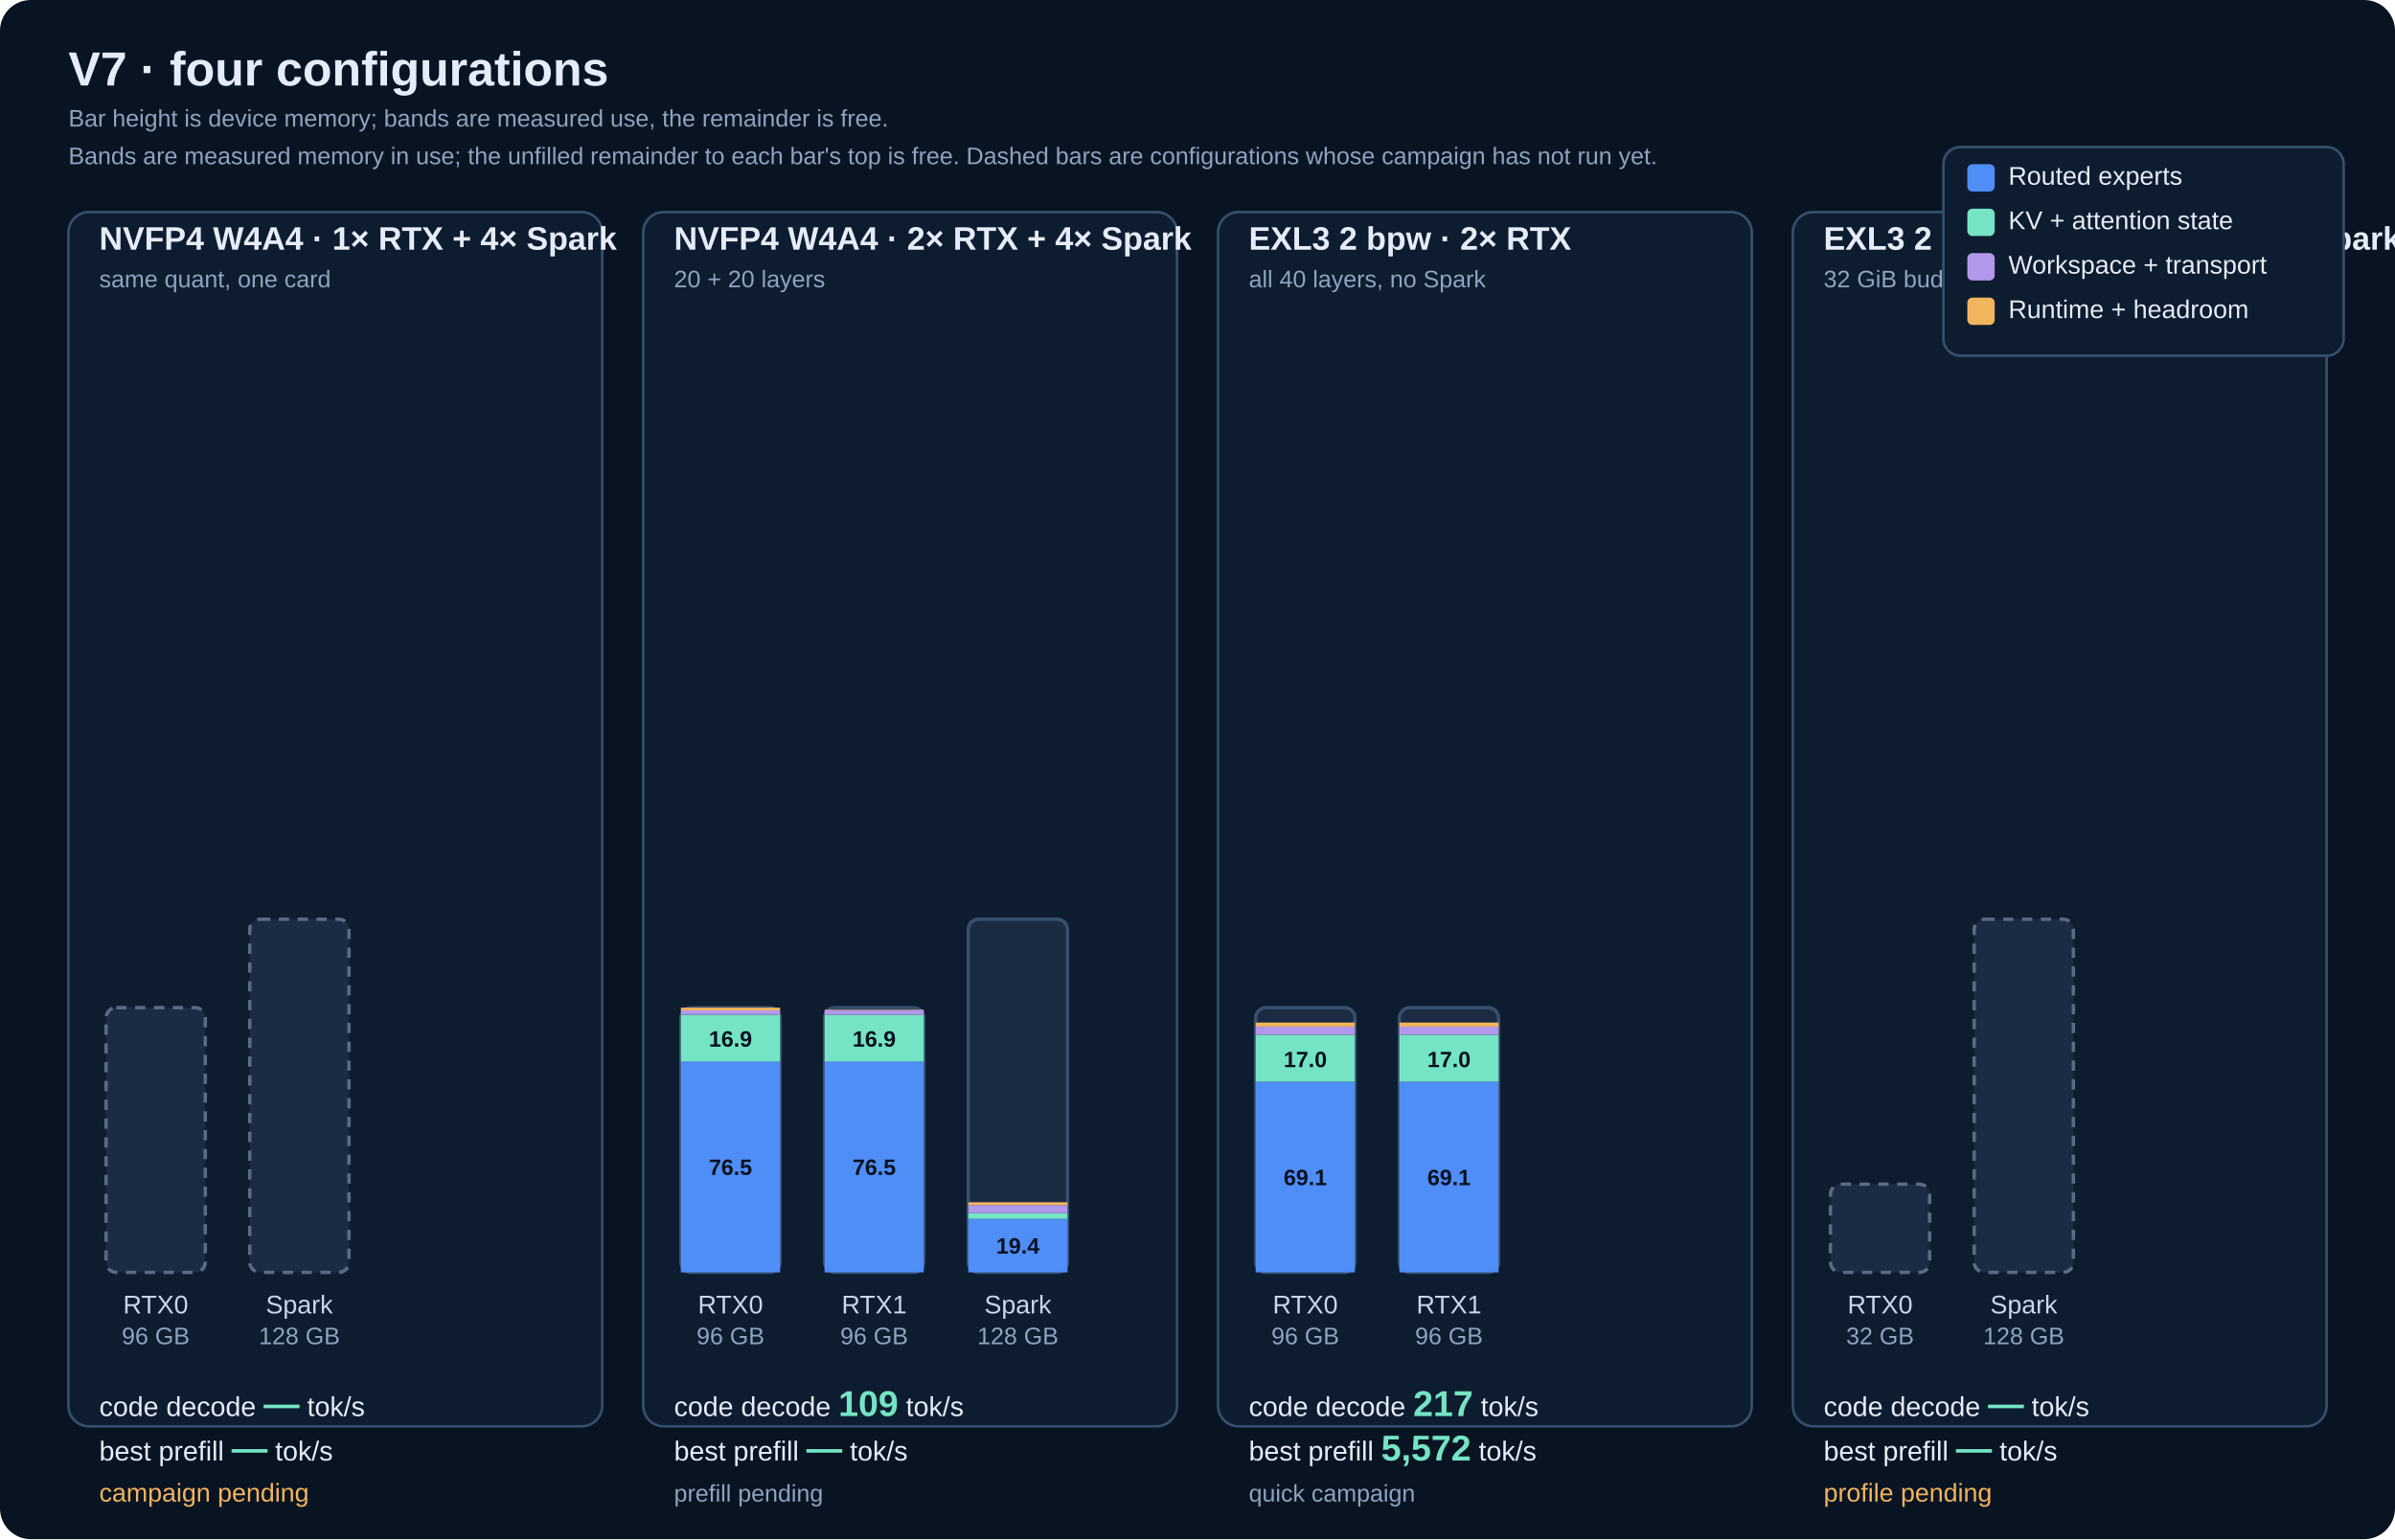
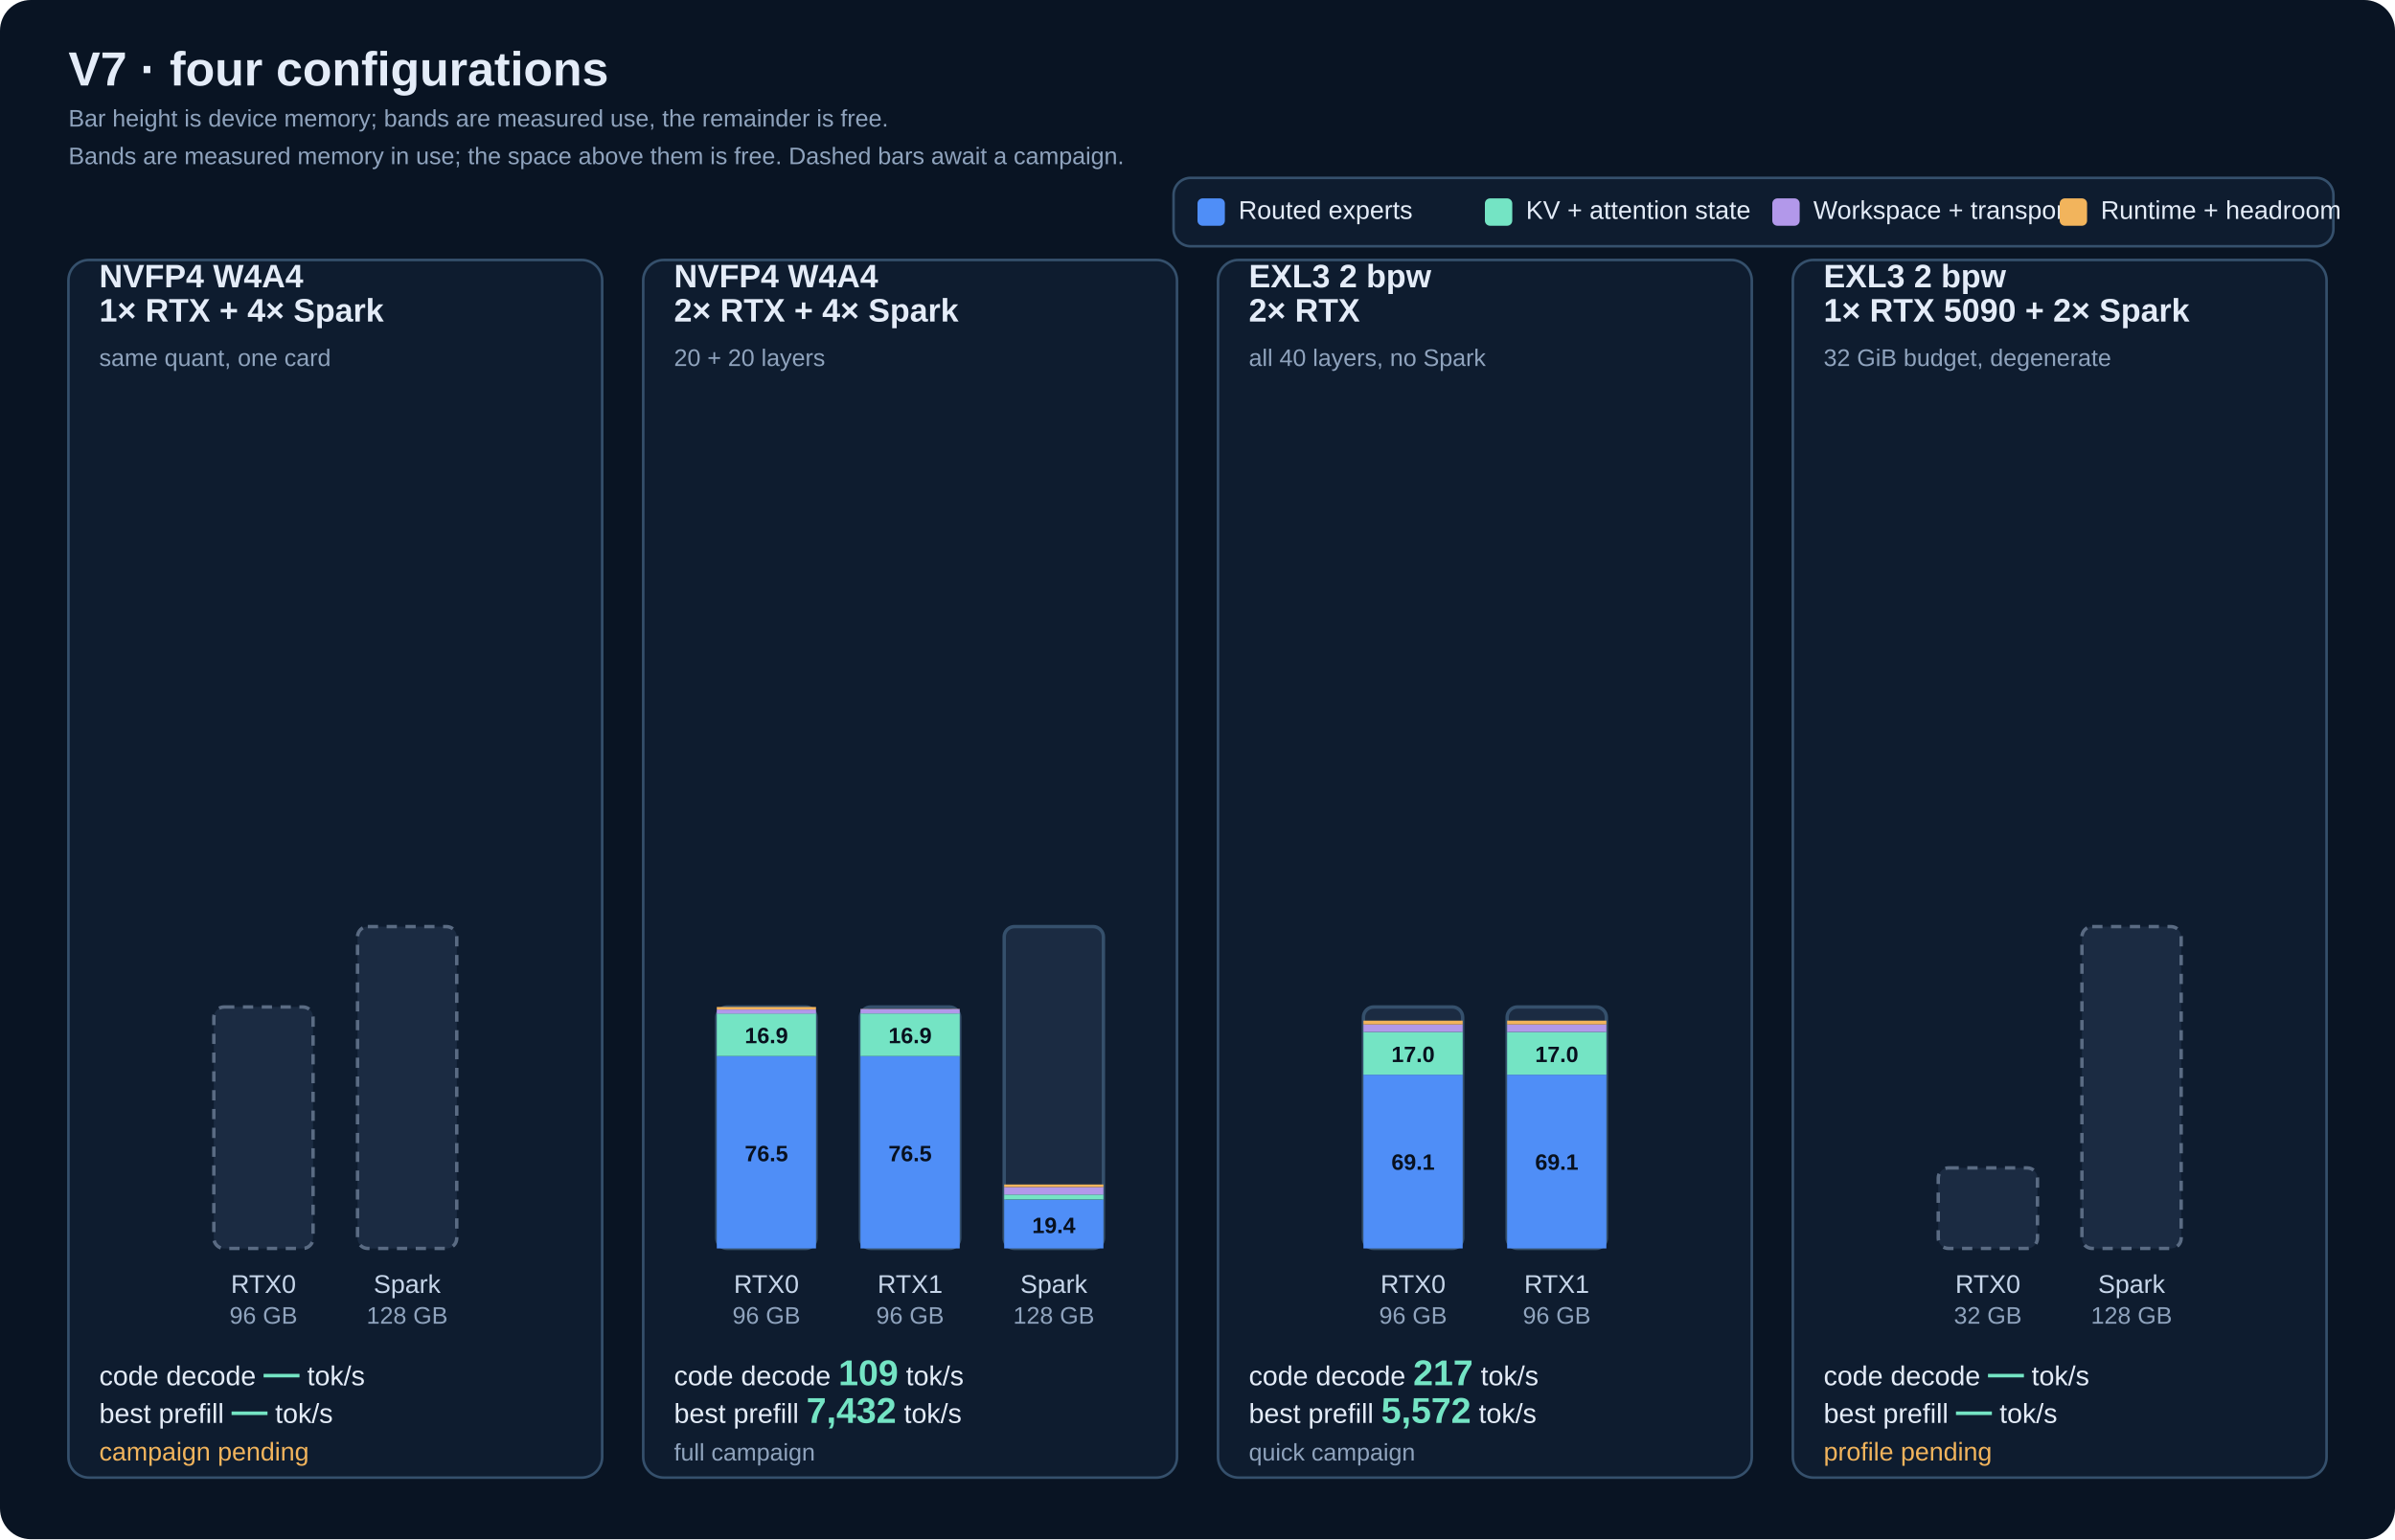
<svg xmlns="http://www.w3.org/2000/svg" width="1400" height="900" viewBox="0 0 1400 900" role="img" aria-labelledby="title desc">
  <defs>
    <style>
text{font-family:Arial,Helvetica,sans-serif;fill:#e4ecf8}
.title{font-size:28px;font-weight:700}
.panel{font-size:19px;font-weight:700}
.sub{font-size:14px;fill:#8fa3bd}
.device{font-size:15px;fill:#c7d6ea}
.band{font-size:13px;fill:#08111f;font-weight:700}
.speed{font-size:16px}
.speedbig{font-size:21px;font-weight:700;fill:#74e4c4}
.legend{font-size:15px}
.pending{font-size:15px;fill:#f2b45c}
</style>
  </defs>
  <rect width="1400" height="900" rx="18" fill="#091423" />
  <text x="40" y="50" class="title">V7 · four configurations</text>
  <text x="40" y="74" class="sub">Bar height is device memory; bands are measured use, the remainder is free.</text>
-   <text x="40" y="96" class="sub">Bands are measured memory in use; the unfilled remainder to each bar's top is free. Dashed bars are configurations whose campaign has not run yet.</text>
-   <rect x="40" y="124" width="312" height="710" rx="12" fill="#0e1c2f" stroke="#35506c" stroke-width="1.5" />
-   <text x="58" y="146" class="panel">NVFP4 W4A4 · 1× RTX + 4× Spark</text>
-   <text x="58" y="168" class="sub">same quant, one card</text>
-   <rect x="62.0" y="589.2" width="58" height="154.8" rx="6" fill="#1b2b42" stroke="#5a6b83" stroke-width="2" stroke-dasharray="6 5" />
-   <text x="91" y="768" class="device" text-anchor="middle">RTX0</text>
-   <text x="91" y="786" class="sub" text-anchor="middle">96 GB</text>
-   <rect x="146.0" y="537.5" width="58" height="206.5" rx="6" fill="#1b2b42" stroke="#5a6b83" stroke-width="2" stroke-dasharray="6 5" />
-   <text x="175" y="768" class="device" text-anchor="middle">Spark</text>
-   <text x="175" y="786" class="sub" text-anchor="middle">128 GB</text>
-   <text x="58" y="828" class="speed">code decode <tspan class="speedbig">—</tspan> tok/s</text>
-   <text x="58" y="854" class="speed">best prefill <tspan class="speedbig">—</tspan> tok/s</text>
-   <text x="58" y="878" class="pending">campaign pending</text>
-   <rect x="376" y="124" width="312" height="710" rx="12" fill="#0e1c2f" stroke="#35506c" stroke-width="1.5" />
-   <text x="394" y="146" class="panel">NVFP4 W4A4 · 2× RTX + 4× Spark</text>
-   <text x="394" y="168" class="sub">20 + 20 layers</text>
-   <rect x="398.0" y="589.2" width="58" height="154.8" rx="6" fill="#1b2b42" stroke="#35506c" stroke-width="2" />
-   <rect x="398.0" y="620.6" width="58" height="123.4" fill="#4f8ef7" />
-   <text x="427" y="687" class="band" text-anchor="middle">76.5</text>
-   <rect x="398.0" y="593.4" width="58" height="27.3" fill="#74e4c4" />
-   <text x="427" y="612" class="band" text-anchor="middle">16.9</text>
-   <rect x="398.0" y="590.8" width="58" height="2.6" fill="#b298ea" />
-   <rect x="398.0" y="589.2" width="58" height="1.6" fill="#f2b45c" />
-   <text x="427" y="768" class="device" text-anchor="middle">RTX0</text>
-   <text x="427" y="786" class="sub" text-anchor="middle">96 GB</text>
-   <rect x="482.0" y="589.2" width="58" height="154.8" rx="6" fill="#1b2b42" stroke="#35506c" stroke-width="2" />
-   <rect x="482.0" y="620.6" width="58" height="123.4" fill="#4f8ef7" />
-   <text x="511" y="687" class="band" text-anchor="middle">76.5</text>
-   <rect x="482.0" y="593.4" width="58" height="27.3" fill="#74e4c4" />
-   <text x="511" y="612" class="band" text-anchor="middle">16.9</text>
-   <rect x="482.0" y="590.5" width="58" height="2.9" fill="#b298ea" />
-   <rect x="482.0" y="590.3" width="58" height="0.2" fill="#f2b45c" />
-   <text x="511" y="768" class="device" text-anchor="middle">RTX1</text>
-   <text x="511" y="786" class="sub" text-anchor="middle">96 GB</text>
-   <rect x="566.0" y="537.5" width="58" height="206.5" rx="6" fill="#1b2b42" stroke="#35506c" stroke-width="2" />
-   <rect x="566.0" y="712.7" width="58" height="31.3" fill="#4f8ef7" />
-   <text x="595" y="733" class="band" text-anchor="middle">19.4</text>
-   <rect x="566.0" y="709.5" width="58" height="3.2" fill="#74e4c4" />
-   <rect x="566.0" y="704.6" width="58" height="4.8" fill="#b298ea" />
-   <rect x="566.0" y="703.0" width="58" height="1.6" fill="#f2b45c" />
-   <text x="595" y="768" class="device" text-anchor="middle">Spark</text>
-   <text x="595" y="786" class="sub" text-anchor="middle">128 GB</text>
-   <text x="394" y="828" class="speed">code decode <tspan class="speedbig">109</tspan> tok/s</text>
-   <text x="394" y="854" class="speed">best prefill <tspan class="speedbig">—</tspan> tok/s</text>
-   <text x="394" y="878" class="sub">prefill pending</text>
-   <rect x="712" y="124" width="312" height="710" rx="12" fill="#0e1c2f" stroke="#35506c" stroke-width="1.5" />
-   <text x="730" y="146" class="panel">EXL3 2 bpw · 2× RTX</text>
-   <text x="730" y="168" class="sub">all 40 layers, no Spark</text>
-   <rect x="734.0" y="589.2" width="58" height="154.8" rx="6" fill="#1b2b42" stroke="#35506c" stroke-width="2" />
-   <rect x="734.0" y="632.5" width="58" height="111.5" fill="#4f8ef7" />
-   <text x="763" y="693" class="band" text-anchor="middle">69.1</text>
-   <rect x="734.0" y="605.1" width="58" height="27.4" fill="#74e4c4" />
-   <text x="763" y="624" class="band" text-anchor="middle">17.0</text>
-   <rect x="734.0" y="600.3" width="58" height="4.8" fill="#b298ea" />
-   <rect x="734.0" y="597.9" width="58" height="2.4" fill="#f2b45c" />
-   <text x="763" y="768" class="device" text-anchor="middle">RTX0</text>
-   <text x="763" y="786" class="sub" text-anchor="middle">96 GB</text>
-   <rect x="818.0" y="589.2" width="58" height="154.8" rx="6" fill="#1b2b42" stroke="#35506c" stroke-width="2" />
-   <rect x="818.0" y="632.5" width="58" height="111.5" fill="#4f8ef7" />
-   <text x="847" y="693" class="band" text-anchor="middle">69.1</text>
-   <rect x="818.0" y="605.1" width="58" height="27.4" fill="#74e4c4" />
-   <text x="847" y="624" class="band" text-anchor="middle">17.0</text>
-   <rect x="818.0" y="600.3" width="58" height="4.8" fill="#b298ea" />
-   <rect x="818.0" y="597.9" width="58" height="2.4" fill="#f2b45c" />
-   <text x="847" y="768" class="device" text-anchor="middle">RTX1</text>
-   <text x="847" y="786" class="sub" text-anchor="middle">96 GB</text>
-   <text x="730" y="828" class="speed">code decode <tspan class="speedbig">217</tspan> tok/s</text>
-   <text x="730" y="854" class="speed">best prefill <tspan class="speedbig">5,572</tspan> tok/s</text>
-   <text x="730" y="878" class="sub">quick campaign</text>
-   <rect x="1048" y="124" width="312" height="710" rx="12" fill="#0e1c2f" stroke="#35506c" stroke-width="1.5" />
-   <text x="1066" y="146" class="panel">EXL3 2 bpw · 1× RTX 5090 + 2× Spark</text>
-   <text x="1066" y="168" class="sub">32 GiB budget, degenerate</text>
-   <rect x="1070.0" y="692.4" width="58" height="51.6" rx="6" fill="#1b2b42" stroke="#5a6b83" stroke-width="2" stroke-dasharray="6 5" />
-   <text x="1099" y="768" class="device" text-anchor="middle">RTX0</text>
-   <text x="1099" y="786" class="sub" text-anchor="middle">32 GB</text>
-   <rect x="1154.0" y="537.5" width="58" height="206.5" rx="6" fill="#1b2b42" stroke="#5a6b83" stroke-width="2" stroke-dasharray="6 5" />
-   <text x="1183" y="768" class="device" text-anchor="middle">Spark</text>
-   <text x="1183" y="786" class="sub" text-anchor="middle">128 GB</text>
-   <text x="1066" y="828" class="speed">code decode <tspan class="speedbig">—</tspan> tok/s</text>
-   <text x="1066" y="854" class="speed">best prefill <tspan class="speedbig">—</tspan> tok/s</text>
-   <text x="1066" y="878" class="pending">profile pending</text>
-   <rect x="1136" y="86" width="234" height="122" rx="10" fill="#0e1c2f" stroke="#35506c" stroke-width="1.5" />
-   <rect x="1150" y="96" width="16" height="16" rx="3" fill="#4f8ef7" />
-   <text x="1174" y="108" class="legend">Routed experts</text>
-   <rect x="1150" y="122" width="16" height="16" rx="3" fill="#74e4c4" />
-   <text x="1174" y="134" class="legend">KV + attention state</text>
-   <rect x="1150" y="148" width="16" height="16" rx="3" fill="#b298ea" />
-   <text x="1174" y="160" class="legend">Workspace + transport</text>
-   <rect x="1150" y="174" width="16" height="16" rx="3" fill="#f2b45c" />
-   <text x="1174" y="186" class="legend">Runtime + headroom</text>
+   <text x="40" y="96" class="sub">Bands are measured memory in use; the space above them is free. Dashed bars await a campaign.</text>
+   <rect x="40" y="152" width="312" height="712" rx="12" fill="#0e1c2f" stroke="#35506c" stroke-width="1.5" />
+   <text x="58" y="168" class="panel">NVFP4 W4A4</text>
+   <text x="58" y="188" class="panel">1× RTX + 4× Spark</text>
+   <text x="58" y="214" class="sub">same quant, one card</text>
+   <rect x="125.0" y="588.8" width="58" height="141.2" rx="6" fill="#1b2b42" stroke="#5a6b83" stroke-width="2" stroke-dasharray="6 5" />
+   <text x="154" y="756" class="device" text-anchor="middle">RTX0</text>
+   <text x="154" y="774" class="sub" text-anchor="middle">96 GB</text>
+   <rect x="209.0" y="541.8" width="58" height="188.2" rx="6" fill="#1b2b42" stroke="#5a6b83" stroke-width="2" stroke-dasharray="6 5" />
+   <text x="238" y="756" class="device" text-anchor="middle">Spark</text>
+   <text x="238" y="774" class="sub" text-anchor="middle">128 GB</text>
+   <text x="58" y="810" class="speed">code decode <tspan class="speedbig">—</tspan> tok/s</text>
+   <text x="58" y="832" class="speed">best prefill <tspan class="speedbig">—</tspan> tok/s</text>
+   <text x="58" y="854" class="pending">campaign pending</text>
+   <rect x="376" y="152" width="312" height="712" rx="12" fill="#0e1c2f" stroke="#35506c" stroke-width="1.5" />
+   <text x="394" y="168" class="panel">NVFP4 W4A4</text>
+   <text x="394" y="188" class="panel">2× RTX + 4× Spark</text>
+   <text x="394" y="214" class="sub">20 + 20 layers</text>
+   <rect x="419.0" y="588.8" width="58" height="141.2" rx="6" fill="#1b2b42" stroke="#35506c" stroke-width="2" />
+   <rect x="419.0" y="617.5" width="58" height="112.5" fill="#4f8ef7" />
+   <text x="448" y="679" class="band" text-anchor="middle">76.5</text>
+   <rect x="419.0" y="592.6" width="58" height="24.9" fill="#74e4c4" />
+   <text x="448" y="610" class="band" text-anchor="middle">16.9</text>
+   <rect x="419.0" y="590.3" width="58" height="2.4" fill="#b298ea" />
+   <rect x="419.0" y="588.8" width="58" height="1.5" fill="#f2b45c" />
+   <text x="448" y="756" class="device" text-anchor="middle">RTX0</text>
+   <text x="448" y="774" class="sub" text-anchor="middle">96 GB</text>
+   <rect x="503.0" y="588.8" width="58" height="141.2" rx="6" fill="#1b2b42" stroke="#35506c" stroke-width="2" />
+   <rect x="503.0" y="617.5" width="58" height="112.5" fill="#4f8ef7" />
+   <text x="532" y="679" class="band" text-anchor="middle">76.5</text>
+   <rect x="503.0" y="592.6" width="58" height="24.9" fill="#74e4c4" />
+   <text x="532" y="610" class="band" text-anchor="middle">16.9</text>
+   <rect x="503.0" y="590.0" width="58" height="2.6" fill="#b298ea" />
+   <rect x="503.0" y="589.9" width="58" height="0.1" fill="#f2b45c" />
+   <text x="532" y="756" class="device" text-anchor="middle">RTX1</text>
+   <text x="532" y="774" class="sub" text-anchor="middle">96 GB</text>
+   <rect x="587.0" y="541.8" width="58" height="188.2" rx="6" fill="#1b2b42" stroke="#35506c" stroke-width="2" />
+   <rect x="587.0" y="701.5" width="58" height="28.5" fill="#4f8ef7" />
+   <text x="616" y="721" class="band" text-anchor="middle">19.4</text>
+   <rect x="587.0" y="698.5" width="58" height="2.9" fill="#74e4c4" />
+   <rect x="587.0" y="694.1" width="58" height="4.4" fill="#b298ea" />
+   <rect x="587.0" y="692.6" width="58" height="1.5" fill="#f2b45c" />
+   <text x="616" y="756" class="device" text-anchor="middle">Spark</text>
+   <text x="616" y="774" class="sub" text-anchor="middle">128 GB</text>
+   <text x="394" y="810" class="speed">code decode <tspan class="speedbig">109</tspan> tok/s</text>
+   <text x="394" y="832" class="speed">best prefill <tspan class="speedbig">7,432</tspan> tok/s</text>
+   <text x="394" y="854" class="sub">full campaign</text>
+   <rect x="712" y="152" width="312" height="712" rx="12" fill="#0e1c2f" stroke="#35506c" stroke-width="1.5" />
+   <text x="730" y="168" class="panel">EXL3 2 bpw</text>
+   <text x="730" y="188" class="panel">2× RTX</text>
+   <text x="730" y="214" class="sub">all 40 layers, no Spark</text>
+   <rect x="797.0" y="588.8" width="58" height="141.2" rx="6" fill="#1b2b42" stroke="#35506c" stroke-width="2" />
+   <rect x="797.0" y="628.4" width="58" height="101.6" fill="#4f8ef7" />
+   <text x="826" y="684" class="band" text-anchor="middle">69.1</text>
+   <rect x="797.0" y="603.4" width="58" height="25.0" fill="#74e4c4" />
+   <text x="826" y="621" class="band" text-anchor="middle">17.0</text>
+   <rect x="797.0" y="599.0" width="58" height="4.4" fill="#b298ea" />
+   <rect x="797.0" y="596.8" width="58" height="2.2" fill="#f2b45c" />
+   <text x="826" y="756" class="device" text-anchor="middle">RTX0</text>
+   <text x="826" y="774" class="sub" text-anchor="middle">96 GB</text>
+   <rect x="881.0" y="588.8" width="58" height="141.2" rx="6" fill="#1b2b42" stroke="#35506c" stroke-width="2" />
+   <rect x="881.0" y="628.4" width="58" height="101.6" fill="#4f8ef7" />
+   <text x="910" y="684" class="band" text-anchor="middle">69.1</text>
+   <rect x="881.0" y="603.4" width="58" height="25.0" fill="#74e4c4" />
+   <text x="910" y="621" class="band" text-anchor="middle">17.0</text>
+   <rect x="881.0" y="599.0" width="58" height="4.4" fill="#b298ea" />
+   <rect x="881.0" y="596.8" width="58" height="2.2" fill="#f2b45c" />
+   <text x="910" y="756" class="device" text-anchor="middle">RTX1</text>
+   <text x="910" y="774" class="sub" text-anchor="middle">96 GB</text>
+   <text x="730" y="810" class="speed">code decode <tspan class="speedbig">217</tspan> tok/s</text>
+   <text x="730" y="832" class="speed">best prefill <tspan class="speedbig">5,572</tspan> tok/s</text>
+   <text x="730" y="854" class="sub">quick campaign</text>
+   <rect x="1048" y="152" width="312" height="712" rx="12" fill="#0e1c2f" stroke="#35506c" stroke-width="1.5" />
+   <text x="1066" y="168" class="panel">EXL3 2 bpw</text>
+   <text x="1066" y="188" class="panel">1× RTX 5090 + 2× Spark</text>
+   <text x="1066" y="214" class="sub">32 GiB budget, degenerate</text>
+   <rect x="1133.0" y="682.9" width="58" height="47.1" rx="6" fill="#1b2b42" stroke="#5a6b83" stroke-width="2" stroke-dasharray="6 5" />
+   <text x="1162" y="756" class="device" text-anchor="middle">RTX0</text>
+   <text x="1162" y="774" class="sub" text-anchor="middle">32 GB</text>
+   <rect x="1217.0" y="541.8" width="58" height="188.2" rx="6" fill="#1b2b42" stroke="#5a6b83" stroke-width="2" stroke-dasharray="6 5" />
+   <text x="1246" y="756" class="device" text-anchor="middle">Spark</text>
+   <text x="1246" y="774" class="sub" text-anchor="middle">128 GB</text>
+   <text x="1066" y="810" class="speed">code decode <tspan class="speedbig">—</tspan> tok/s</text>
+   <text x="1066" y="832" class="speed">best prefill <tspan class="speedbig">—</tspan> tok/s</text>
+   <text x="1066" y="854" class="pending">profile pending</text>
+   <rect x="686" y="104" width="678" height="40" rx="10" fill="#0e1c2f" stroke="#35506c" stroke-width="1.5" />
+   <rect x="700" y="116" width="16" height="16" rx="3" fill="#4f8ef7" />
+   <text x="724" y="128" class="legend">Routed experts</text>
+   <rect x="868" y="116" width="16" height="16" rx="3" fill="#74e4c4" />
+   <text x="892" y="128" class="legend">KV + attention state</text>
+   <rect x="1036" y="116" width="16" height="16" rx="3" fill="#b298ea" />
+   <text x="1060" y="128" class="legend">Workspace + transport</text>
+   <rect x="1204" y="116" width="16" height="16" rx="3" fill="#f2b45c" />
+   <text x="1228" y="128" class="legend">Runtime + headroom</text>
</svg>
